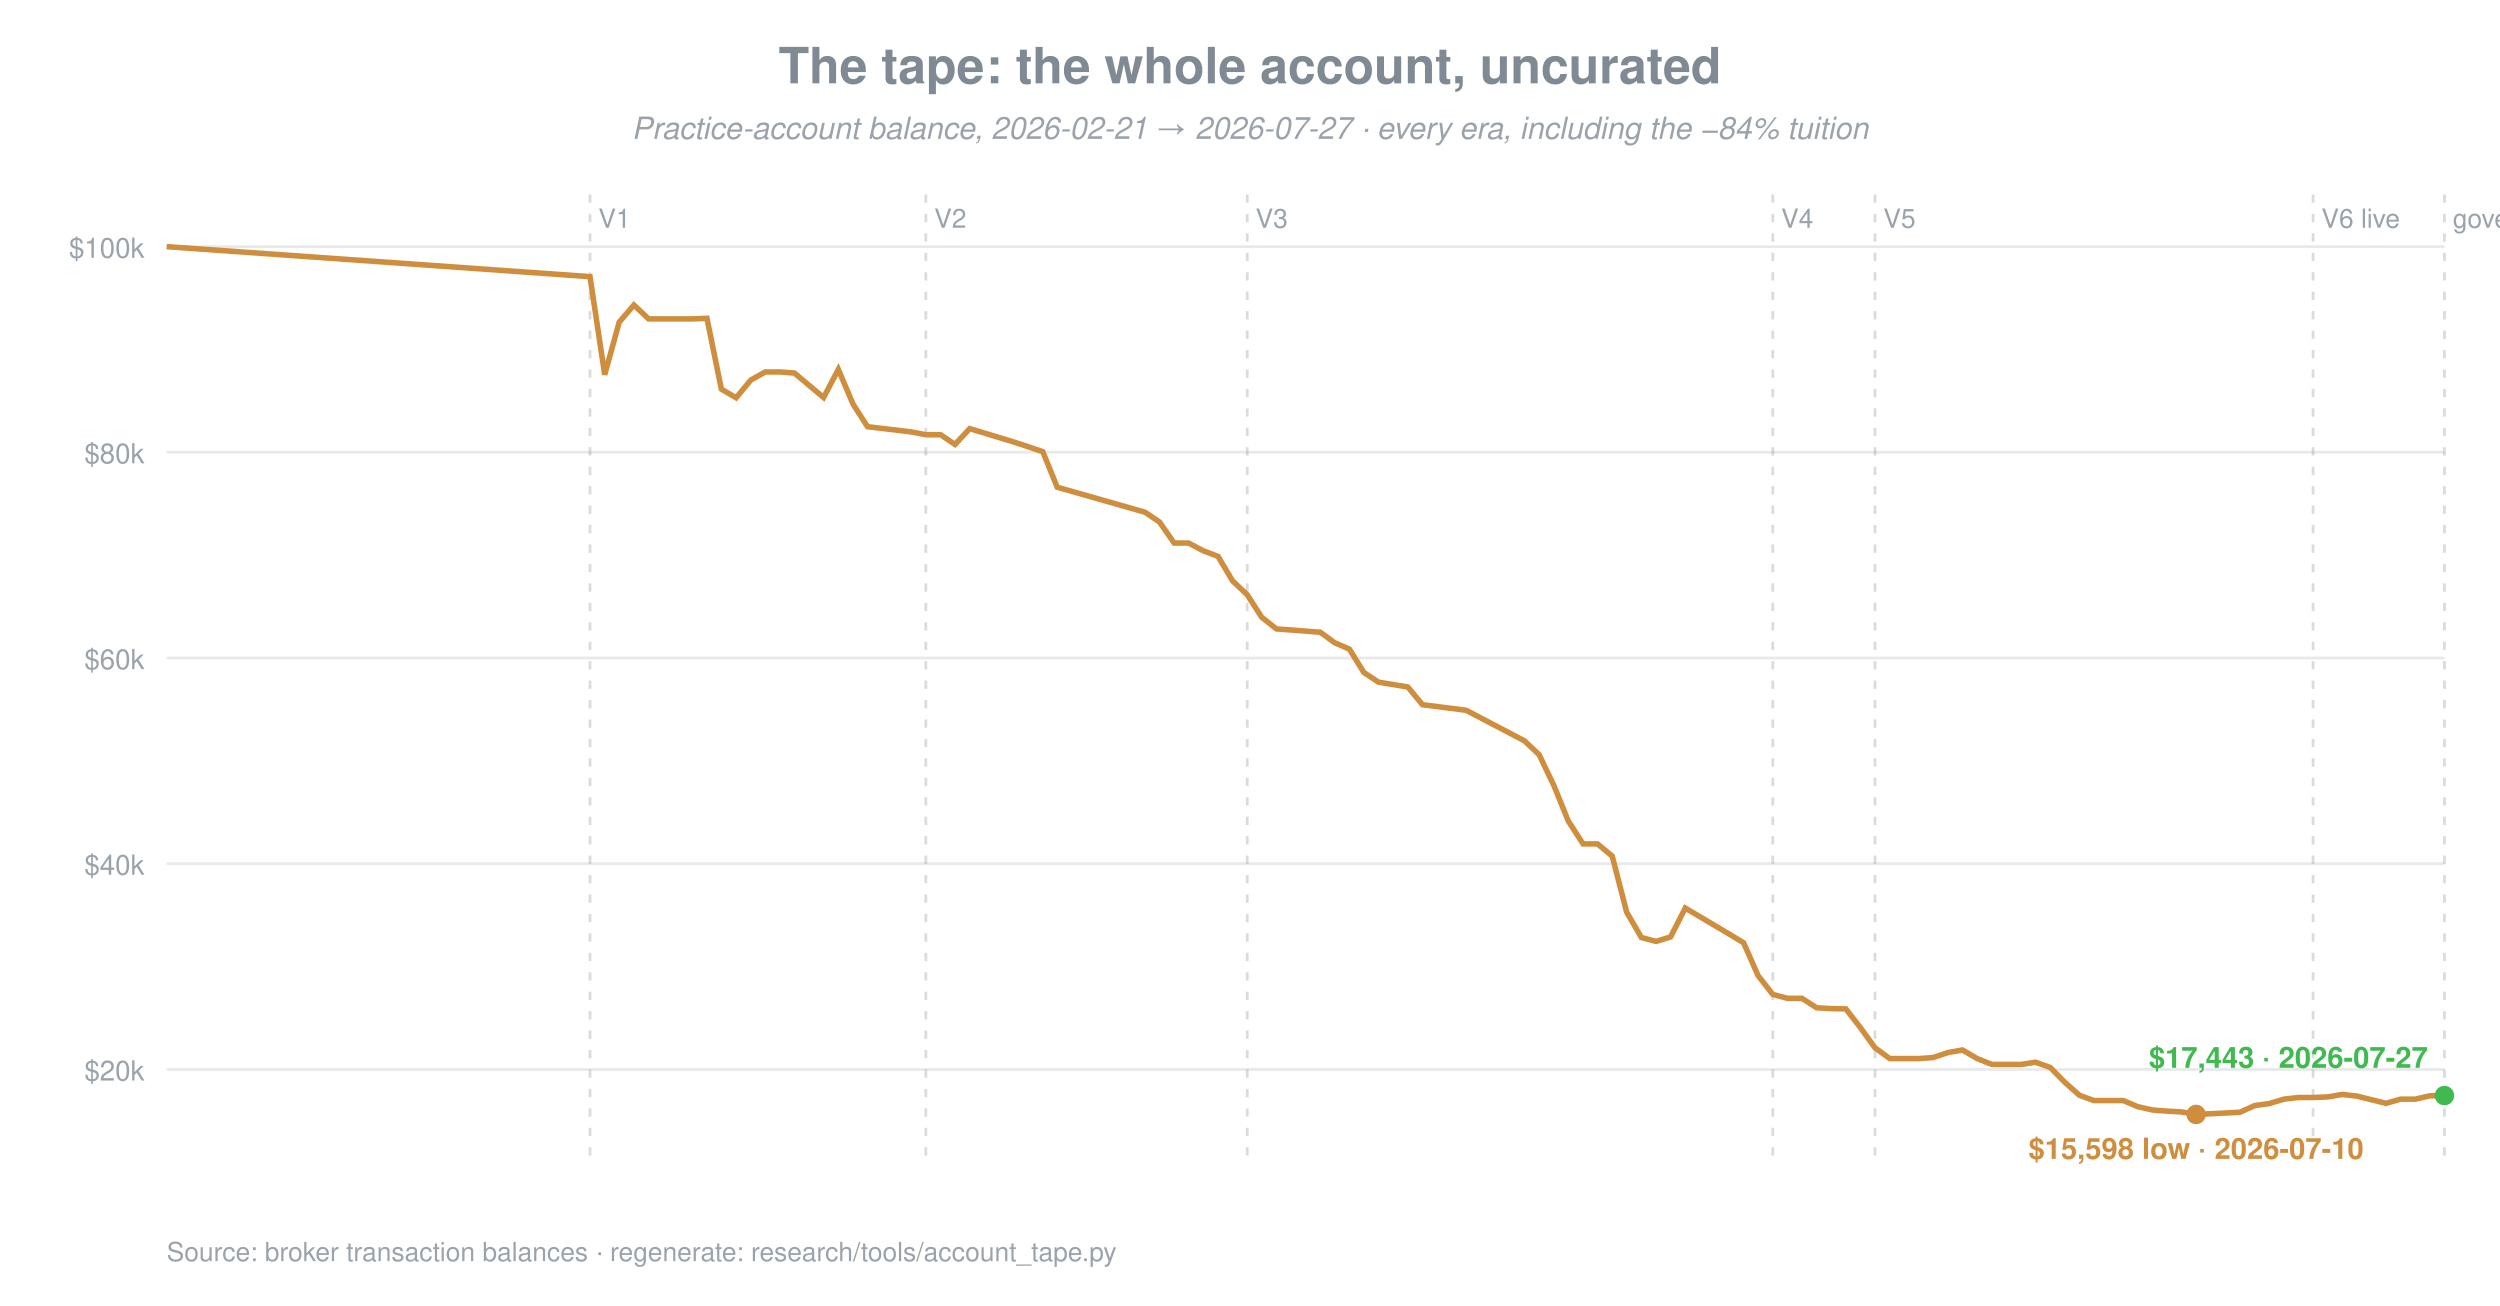
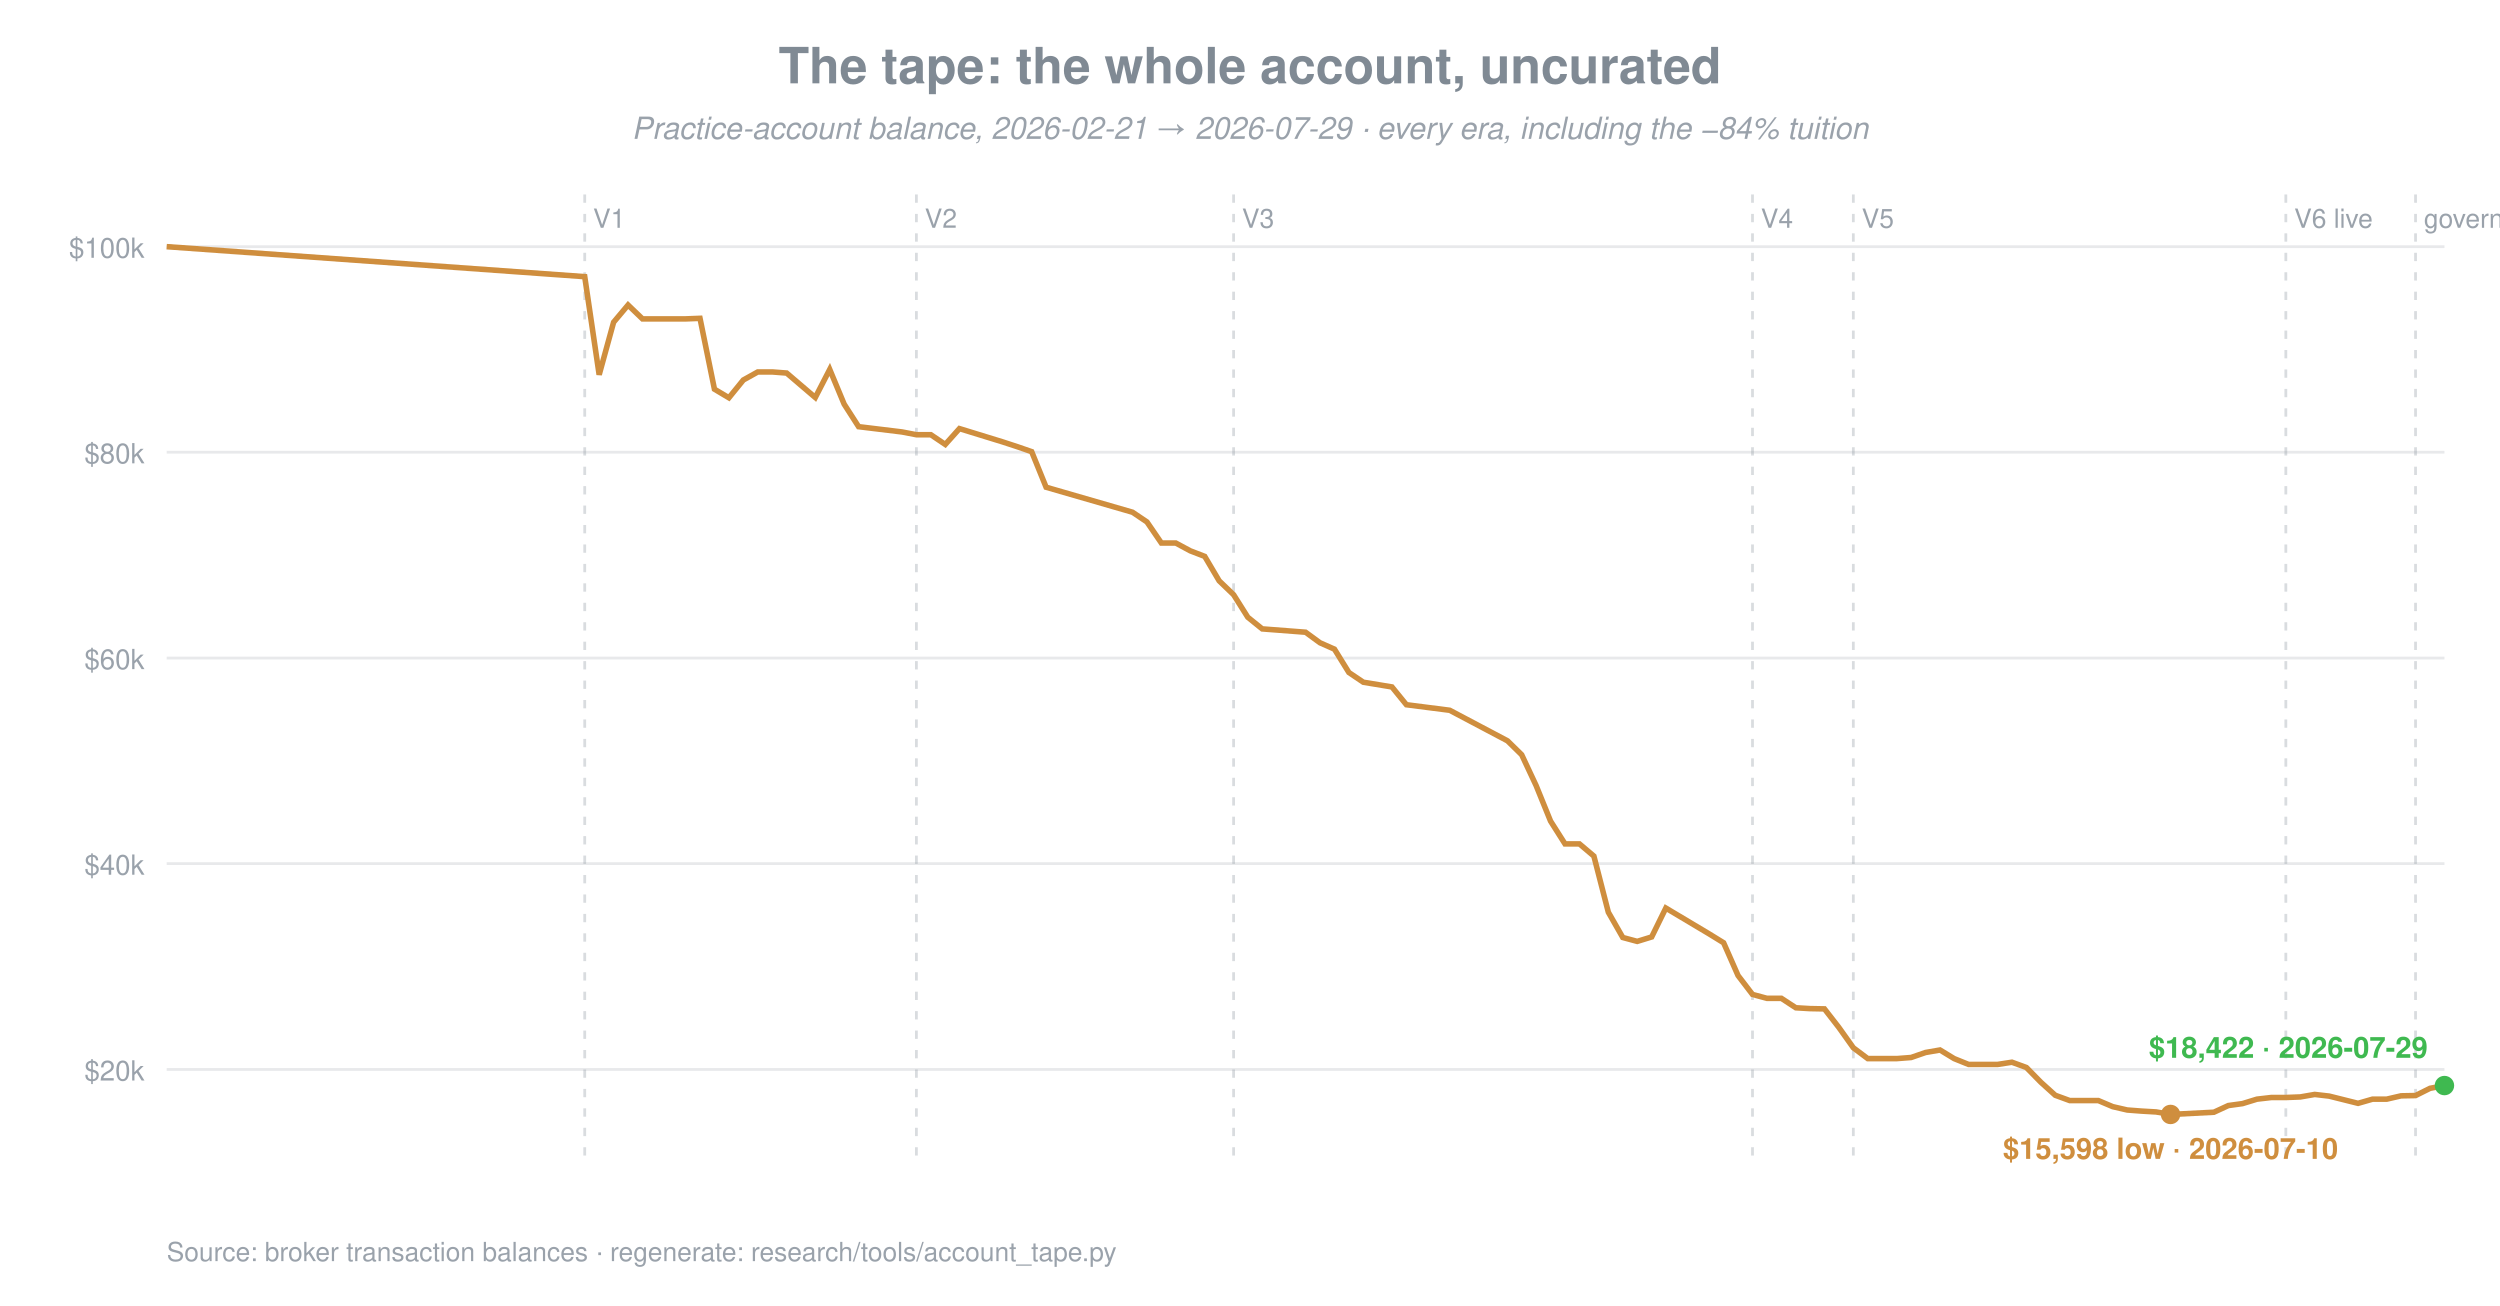
<svg xmlns="http://www.w3.org/2000/svg" viewBox="0 0 900 470" font-family="-apple-system,BlinkMacSystemFont,Segoe UI,Helvetica,Arial,sans-serif">
  <text x="450" y="30" text-anchor="middle" fill="#808a94" font-size="18" font-weight="700">The tape: the whole account, uncurated</text>
-   <text x="450" y="50" text-anchor="middle" fill="#9aa2ab" font-size="11" font-style="italic">Practice-account balance, 2026-02-21 → 2026-07-27 · every era, including the −84% tuition</text>
+   <text x="450" y="50" text-anchor="middle" fill="#9aa2ab" font-size="11" font-style="italic">Practice-account balance, 2026-02-21 → 2026-07-29 · every era, including the −84% tuition</text>
  <line x1="60" y1="88.8" x2="880" y2="88.8" stroke="#808a94" stroke-opacity="0.18" stroke-width="1" />
  <text x="52" y="92.8" text-anchor="end" fill="#9aa2ab" font-size="10">$100k</text>
  <line x1="60" y1="162.8" x2="880" y2="162.8" stroke="#808a94" stroke-opacity="0.18" stroke-width="1" />
  <text x="52" y="166.8" text-anchor="end" fill="#9aa2ab" font-size="10">$80k</text>
  <line x1="60" y1="236.9" x2="880" y2="236.9" stroke="#808a94" stroke-opacity="0.18" stroke-width="1" />
  <text x="52" y="240.9" text-anchor="end" fill="#9aa2ab" font-size="10">$60k</text>
  <line x1="60" y1="310.9" x2="880" y2="310.9" stroke="#808a94" stroke-opacity="0.18" stroke-width="1" />
  <text x="52" y="314.9" text-anchor="end" fill="#9aa2ab" font-size="10">$40k</text>
  <line x1="60" y1="385.0" x2="880" y2="385.0" stroke="#808a94" stroke-opacity="0.18" stroke-width="1" />
  <text x="52" y="389.0" text-anchor="end" fill="#9aa2ab" font-size="10">$20k</text>
-   <line x1="212.4" y1="70" x2="212.4" y2="420" stroke="#808a94" stroke-opacity="0.3" stroke-dasharray="3,4" stroke-width="1" />
-   <text x="215.4" y="82" fill="#9aa2ab" font-size="9.5">V1</text>
-   <line x1="333.3" y1="70" x2="333.3" y2="420" stroke="#808a94" stroke-opacity="0.3" stroke-dasharray="3,4" stroke-width="1" />
-   <text x="336.3" y="82" fill="#9aa2ab" font-size="9.5">V2</text>
-   <line x1="449.0" y1="70" x2="449.0" y2="420" stroke="#808a94" stroke-opacity="0.3" stroke-dasharray="3,4" stroke-width="1" />
-   <text x="452.0" y="82" fill="#9aa2ab" font-size="9.5">V3</text>
-   <line x1="638.2" y1="70" x2="638.2" y2="420" stroke="#808a94" stroke-opacity="0.3" stroke-dasharray="3,4" stroke-width="1" />
-   <text x="641.2" y="82" fill="#9aa2ab" font-size="9.5">V4</text>
-   <line x1="675.0" y1="70" x2="675.0" y2="420" stroke="#808a94" stroke-opacity="0.3" stroke-dasharray="3,4" stroke-width="1" />
-   <text x="678.0" y="82" fill="#9aa2ab" font-size="9.5">V5</text>
-   <line x1="832.7" y1="70" x2="832.7" y2="420" stroke="#808a94" stroke-opacity="0.3" stroke-dasharray="3,4" stroke-width="1" />
-   <text x="835.7" y="82" fill="#9aa2ab" font-size="9.5">V6 live</text>
-   <line x1="880.0" y1="70" x2="880.0" y2="420" stroke="#808a94" stroke-opacity="0.3" stroke-dasharray="3,4" stroke-width="1" />
-   <text x="883.0" y="82" fill="#9aa2ab" font-size="9.5">governor</text>
-   <polyline points="60.0,88.8 212.4,99.6 217.7,134.9 222.9,116.0 228.2,109.8 233.5,114.8 249.2,114.8 254.5,114.6 259.7,140.1 265.0,143.2 270.3,136.8 275.5,133.9 280.8,133.9 286.0,134.3 296.5,143.1 301.8,133.0 307.1,145.5 312.3,153.6 328.1,155.5 333.3,156.5 338.6,156.5 343.8,160.0 349.1,154.3 364.9,159.1 370.1,160.8 375.4,162.6 380.6,175.4 412.2,184.4 417.4,187.9 422.7,195.5 427.9,195.5 433.2,198.3 438.5,200.3 443.7,209.1 449.0,214.1 454.2,222.2 459.5,226.4 475.3,227.6 480.5,231.4 485.8,233.7 491.0,242.1 496.3,245.6 506.8,247.3 512.1,253.7 527.8,255.7 548.8,266.7 554.1,271.7 559.4,282.8 564.6,295.6 569.9,303.8 575.1,303.8 580.4,308.2 585.6,328.4 590.9,337.5 596.2,338.9 601.4,337.3 606.7,326.9 622.4,336.2 627.7,339.4 632.9,351.2 638.2,358.0 643.5,359.4 648.7,359.4 654.0,362.8 659.2,363.1 664.5,363.2 669.7,369.9 675.0,377.2 680.3,381.1 690.8,381.1 696.0,380.7 701.3,378.9 706.5,378.0 711.8,381.1 717.1,383.2 722.3,383.2 727.6,383.2 732.8,382.4 738.1,384.3 743.3,389.6 748.6,394.3 753.8,396.2 759.1,396.2 764.4,396.2 769.6,398.4 774.9,399.6 780.1,400.0 785.4,400.3 790.6,401.2 806.4,400.4 811.7,398.0 816.9,397.3 822.2,395.7 827.4,395.1 832.7,395.1 837.9,394.9 843.2,394.0 848.5,394.6 853.7,395.9 859.0,397.2 864.2,395.7 869.5,395.7 874.7,394.5 880.0,394.4" fill="none" stroke="#cf8e3e" stroke-width="2" />
-   <circle cx="790.6" cy="401.2" r="3.5" fill="#cf8e3e" />
-   <text x="790.6" y="417.2" text-anchor="middle" fill="#cf8e3e" font-size="10.5" font-weight="700">$15,598 low · 2026-07-10</text>
-   <circle cx="880.0" cy="394.4" r="3.5" fill="#3fb950" />
-   <text x="874.0" y="384.4" text-anchor="end" fill="#3fb950" font-size="10.5" font-weight="700">$17,443 · 2026-07-27</text>
+   <line x1="210.5" y1="70" x2="210.5" y2="420" stroke="#808a94" stroke-opacity="0.3" stroke-dasharray="3,4" stroke-width="1" />
+   <text x="213.5" y="82" fill="#9aa2ab" font-size="9.5">V1</text>
+   <line x1="329.9" y1="70" x2="329.9" y2="420" stroke="#808a94" stroke-opacity="0.3" stroke-dasharray="3,4" stroke-width="1" />
+   <text x="332.9" y="82" fill="#9aa2ab" font-size="9.5">V2</text>
+   <line x1="444.1" y1="70" x2="444.1" y2="420" stroke="#808a94" stroke-opacity="0.3" stroke-dasharray="3,4" stroke-width="1" />
+   <text x="447.1" y="82" fill="#9aa2ab" font-size="9.5">V3</text>
+   <line x1="630.9" y1="70" x2="630.9" y2="420" stroke="#808a94" stroke-opacity="0.3" stroke-dasharray="3,4" stroke-width="1" />
+   <text x="633.9" y="82" fill="#9aa2ab" font-size="9.5">V4</text>
+   <line x1="667.2" y1="70" x2="667.2" y2="420" stroke="#808a94" stroke-opacity="0.3" stroke-dasharray="3,4" stroke-width="1" />
+   <text x="670.2" y="82" fill="#9aa2ab" font-size="9.5">V5</text>
+   <line x1="822.9" y1="70" x2="822.9" y2="420" stroke="#808a94" stroke-opacity="0.3" stroke-dasharray="3,4" stroke-width="1" />
+   <text x="825.9" y="82" fill="#9aa2ab" font-size="9.5">V6 live</text>
+   <line x1="869.6" y1="70" x2="869.6" y2="420" stroke="#808a94" stroke-opacity="0.3" stroke-dasharray="3,4" stroke-width="1" />
+   <text x="872.6" y="82" fill="#9aa2ab" font-size="9.5">governor</text>
+   <polyline points="60.0,88.8 210.5,99.6 215.7,134.9 220.9,116.0 226.1,109.8 231.3,114.8 246.8,114.8 252.0,114.6 257.2,140.1 262.4,143.2 267.6,136.8 272.8,133.9 278.0,133.9 283.2,134.3 293.5,143.1 298.7,133.0 303.9,145.5 309.1,153.6 324.7,155.5 329.9,156.5 335.1,156.5 340.3,160.0 345.4,154.3 361.0,159.1 366.2,160.8 371.4,162.6 376.6,175.4 407.7,184.4 412.9,187.9 418.1,195.5 423.3,195.5 428.5,198.3 433.7,200.3 438.9,209.1 444.1,214.1 449.2,222.2 454.4,226.4 470.0,227.6 475.2,231.4 480.4,233.7 485.6,242.1 490.8,245.6 501.1,247.3 506.3,253.7 521.9,255.7 542.7,266.7 547.8,271.7 553.0,282.8 558.2,295.6 563.4,303.8 568.6,303.8 573.8,308.2 579.0,328.4 584.2,337.5 589.4,338.9 594.6,337.3 599.7,326.9 615.3,336.2 620.5,339.4 625.7,351.2 630.9,358.0 636.1,359.4 641.3,359.4 646.5,362.8 651.6,363.1 656.8,363.2 662.0,369.9 667.2,377.2 672.4,381.1 682.8,381.1 688.0,380.7 693.2,378.9 698.4,378.0 703.5,381.1 708.7,383.2 713.9,383.2 719.1,383.2 724.3,382.4 729.5,384.3 734.7,389.6 739.9,394.3 745.1,396.2 750.3,396.2 755.4,396.2 760.6,398.4 765.8,399.6 771.0,400.0 776.2,400.3 781.4,401.2 797.0,400.4 802.2,398.0 807.3,397.3 812.5,395.7 817.7,395.1 822.9,395.1 828.1,394.9 833.3,394.0 838.5,394.6 843.7,395.9 848.9,397.2 854.1,395.7 859.2,395.7 864.4,394.5 869.6,394.4 874.8,391.8 880.0,390.8" fill="none" stroke="#cf8e3e" stroke-width="2" />
+   <circle cx="781.4" cy="401.2" r="3.5" fill="#cf8e3e" />
+   <text x="781.4" y="417.2" text-anchor="middle" fill="#cf8e3e" font-size="10.5" font-weight="700">$15,598 low · 2026-07-10</text>
+   <circle cx="880.0" cy="390.8" r="3.5" fill="#3fb950" />
+   <text x="874.0" y="380.8" text-anchor="end" fill="#3fb950" font-size="10.5" font-weight="700">$18,422 · 2026-07-29</text>
  <text x="60" y="454" fill="#9aa2ab" font-size="9.5">Source: broker transaction balances · regenerate: research/tools/account_tape.py</text>
</svg>
